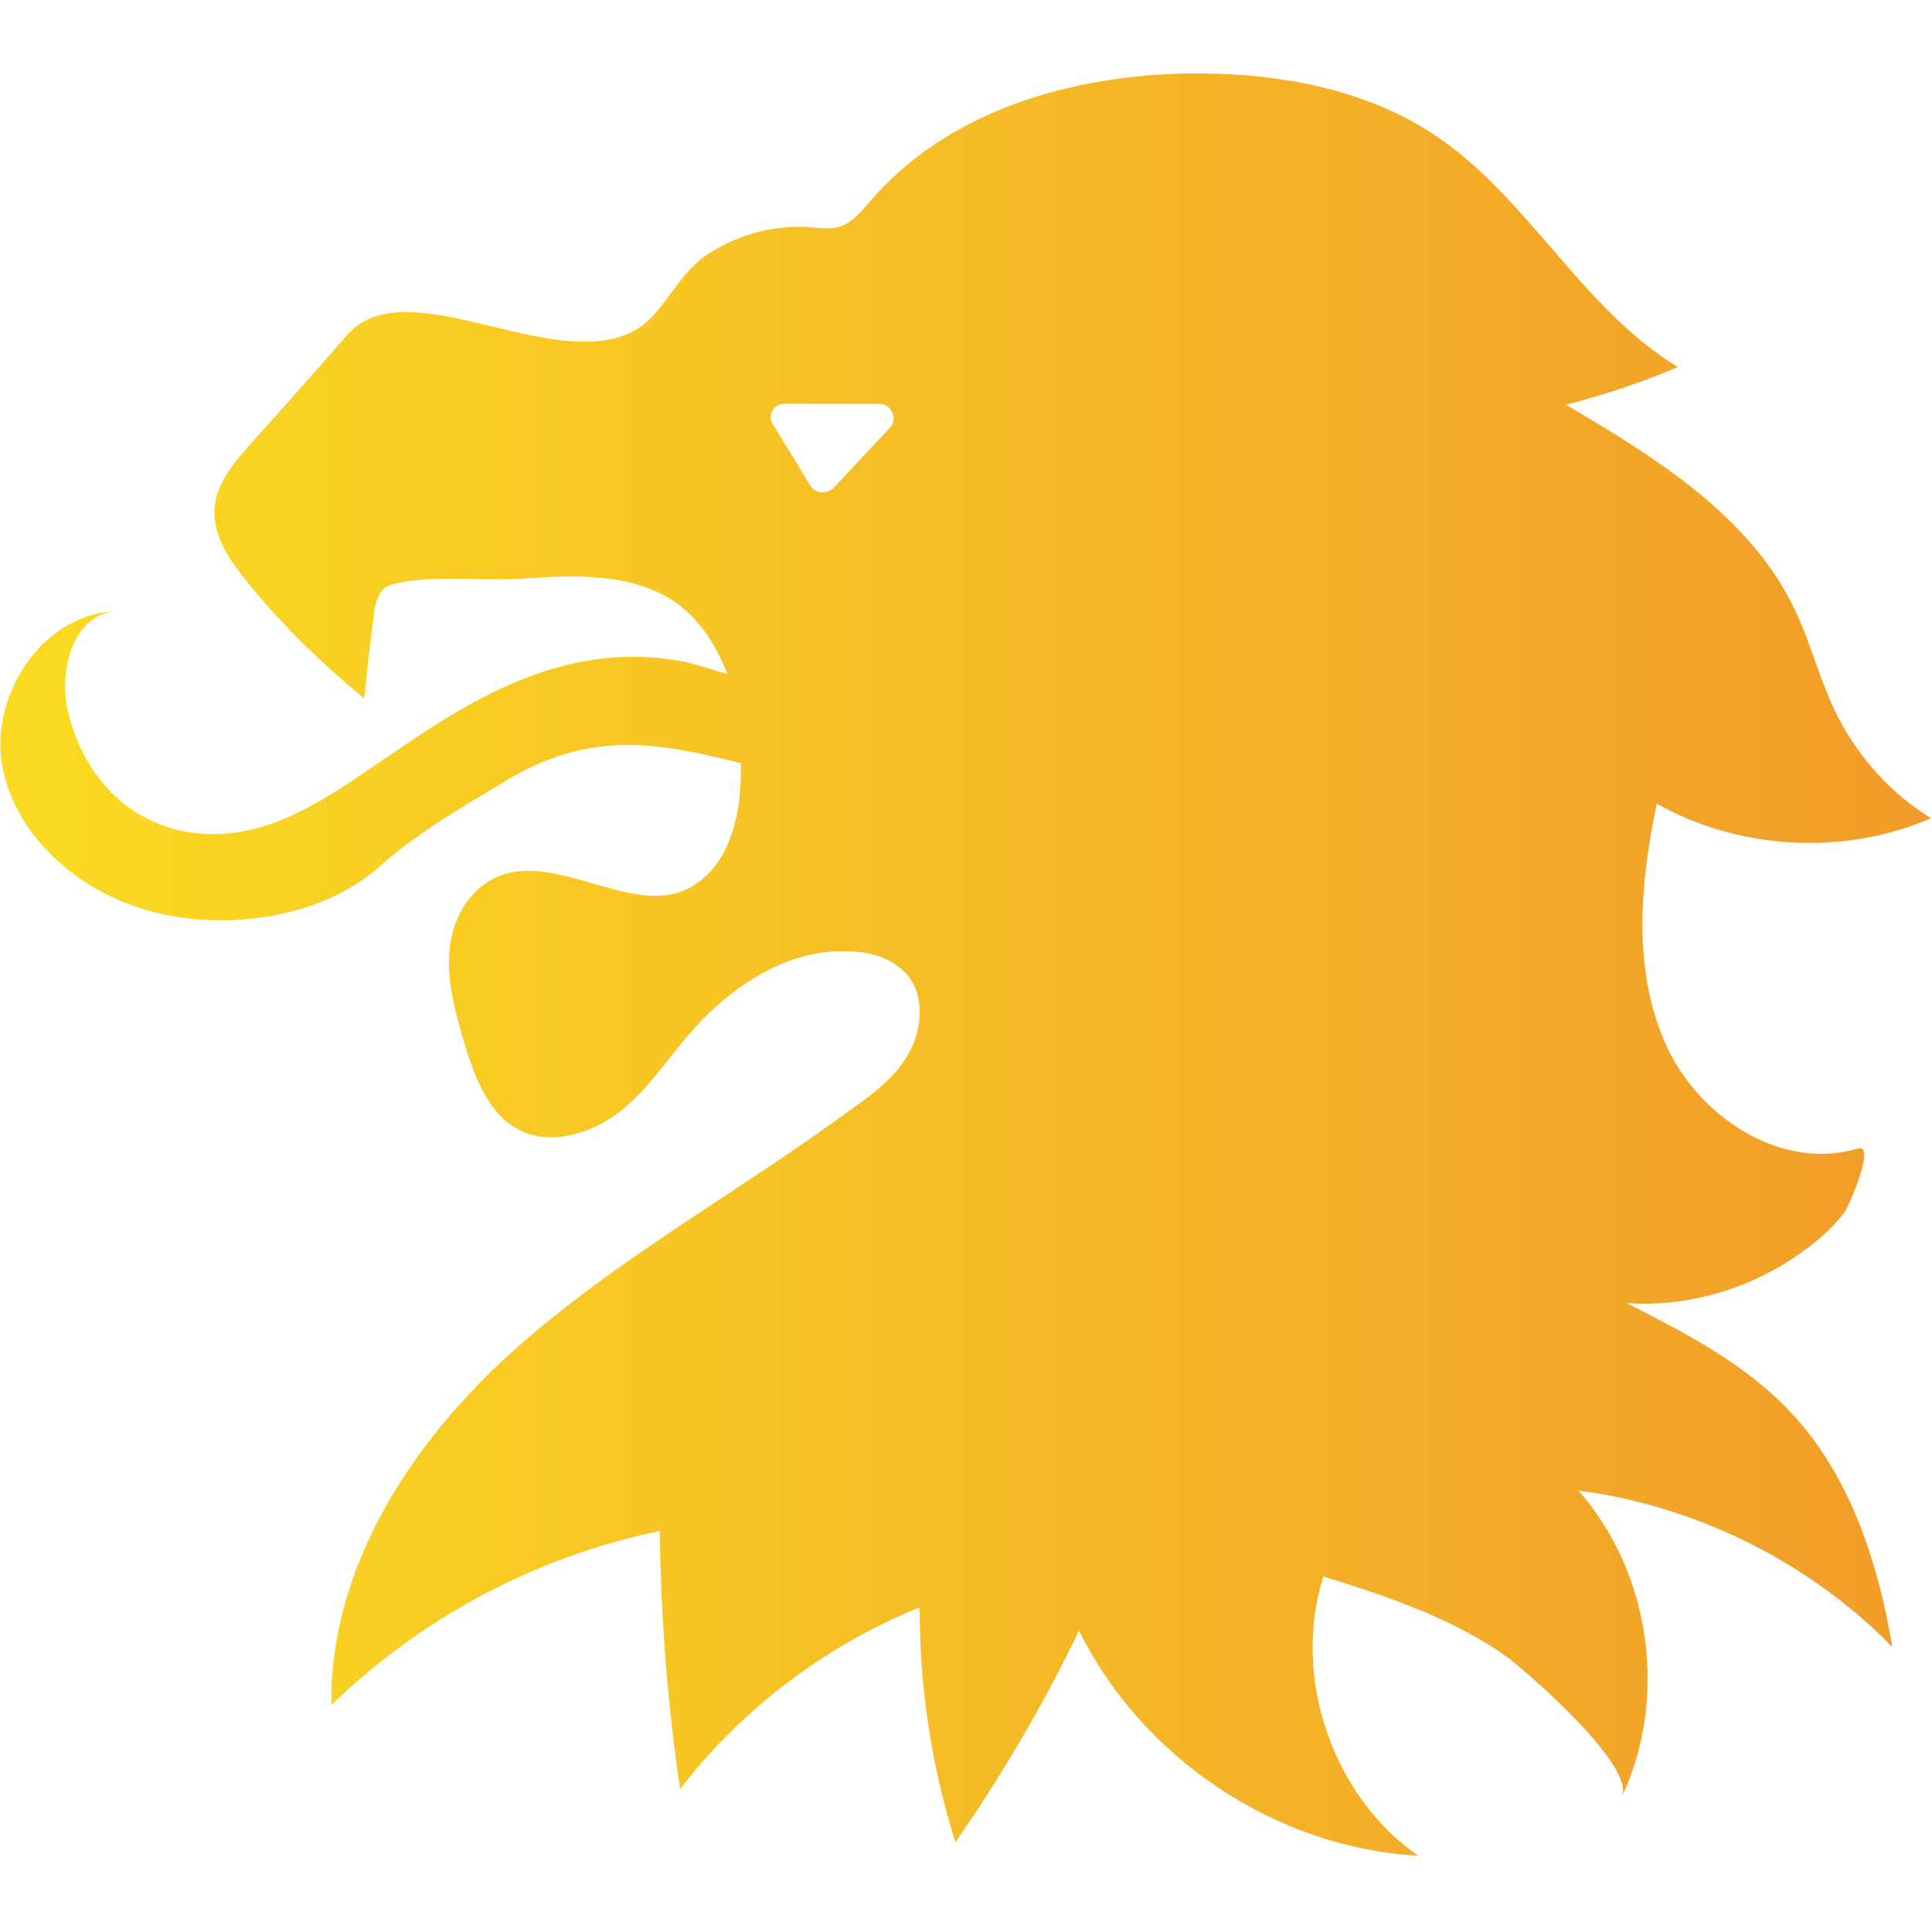
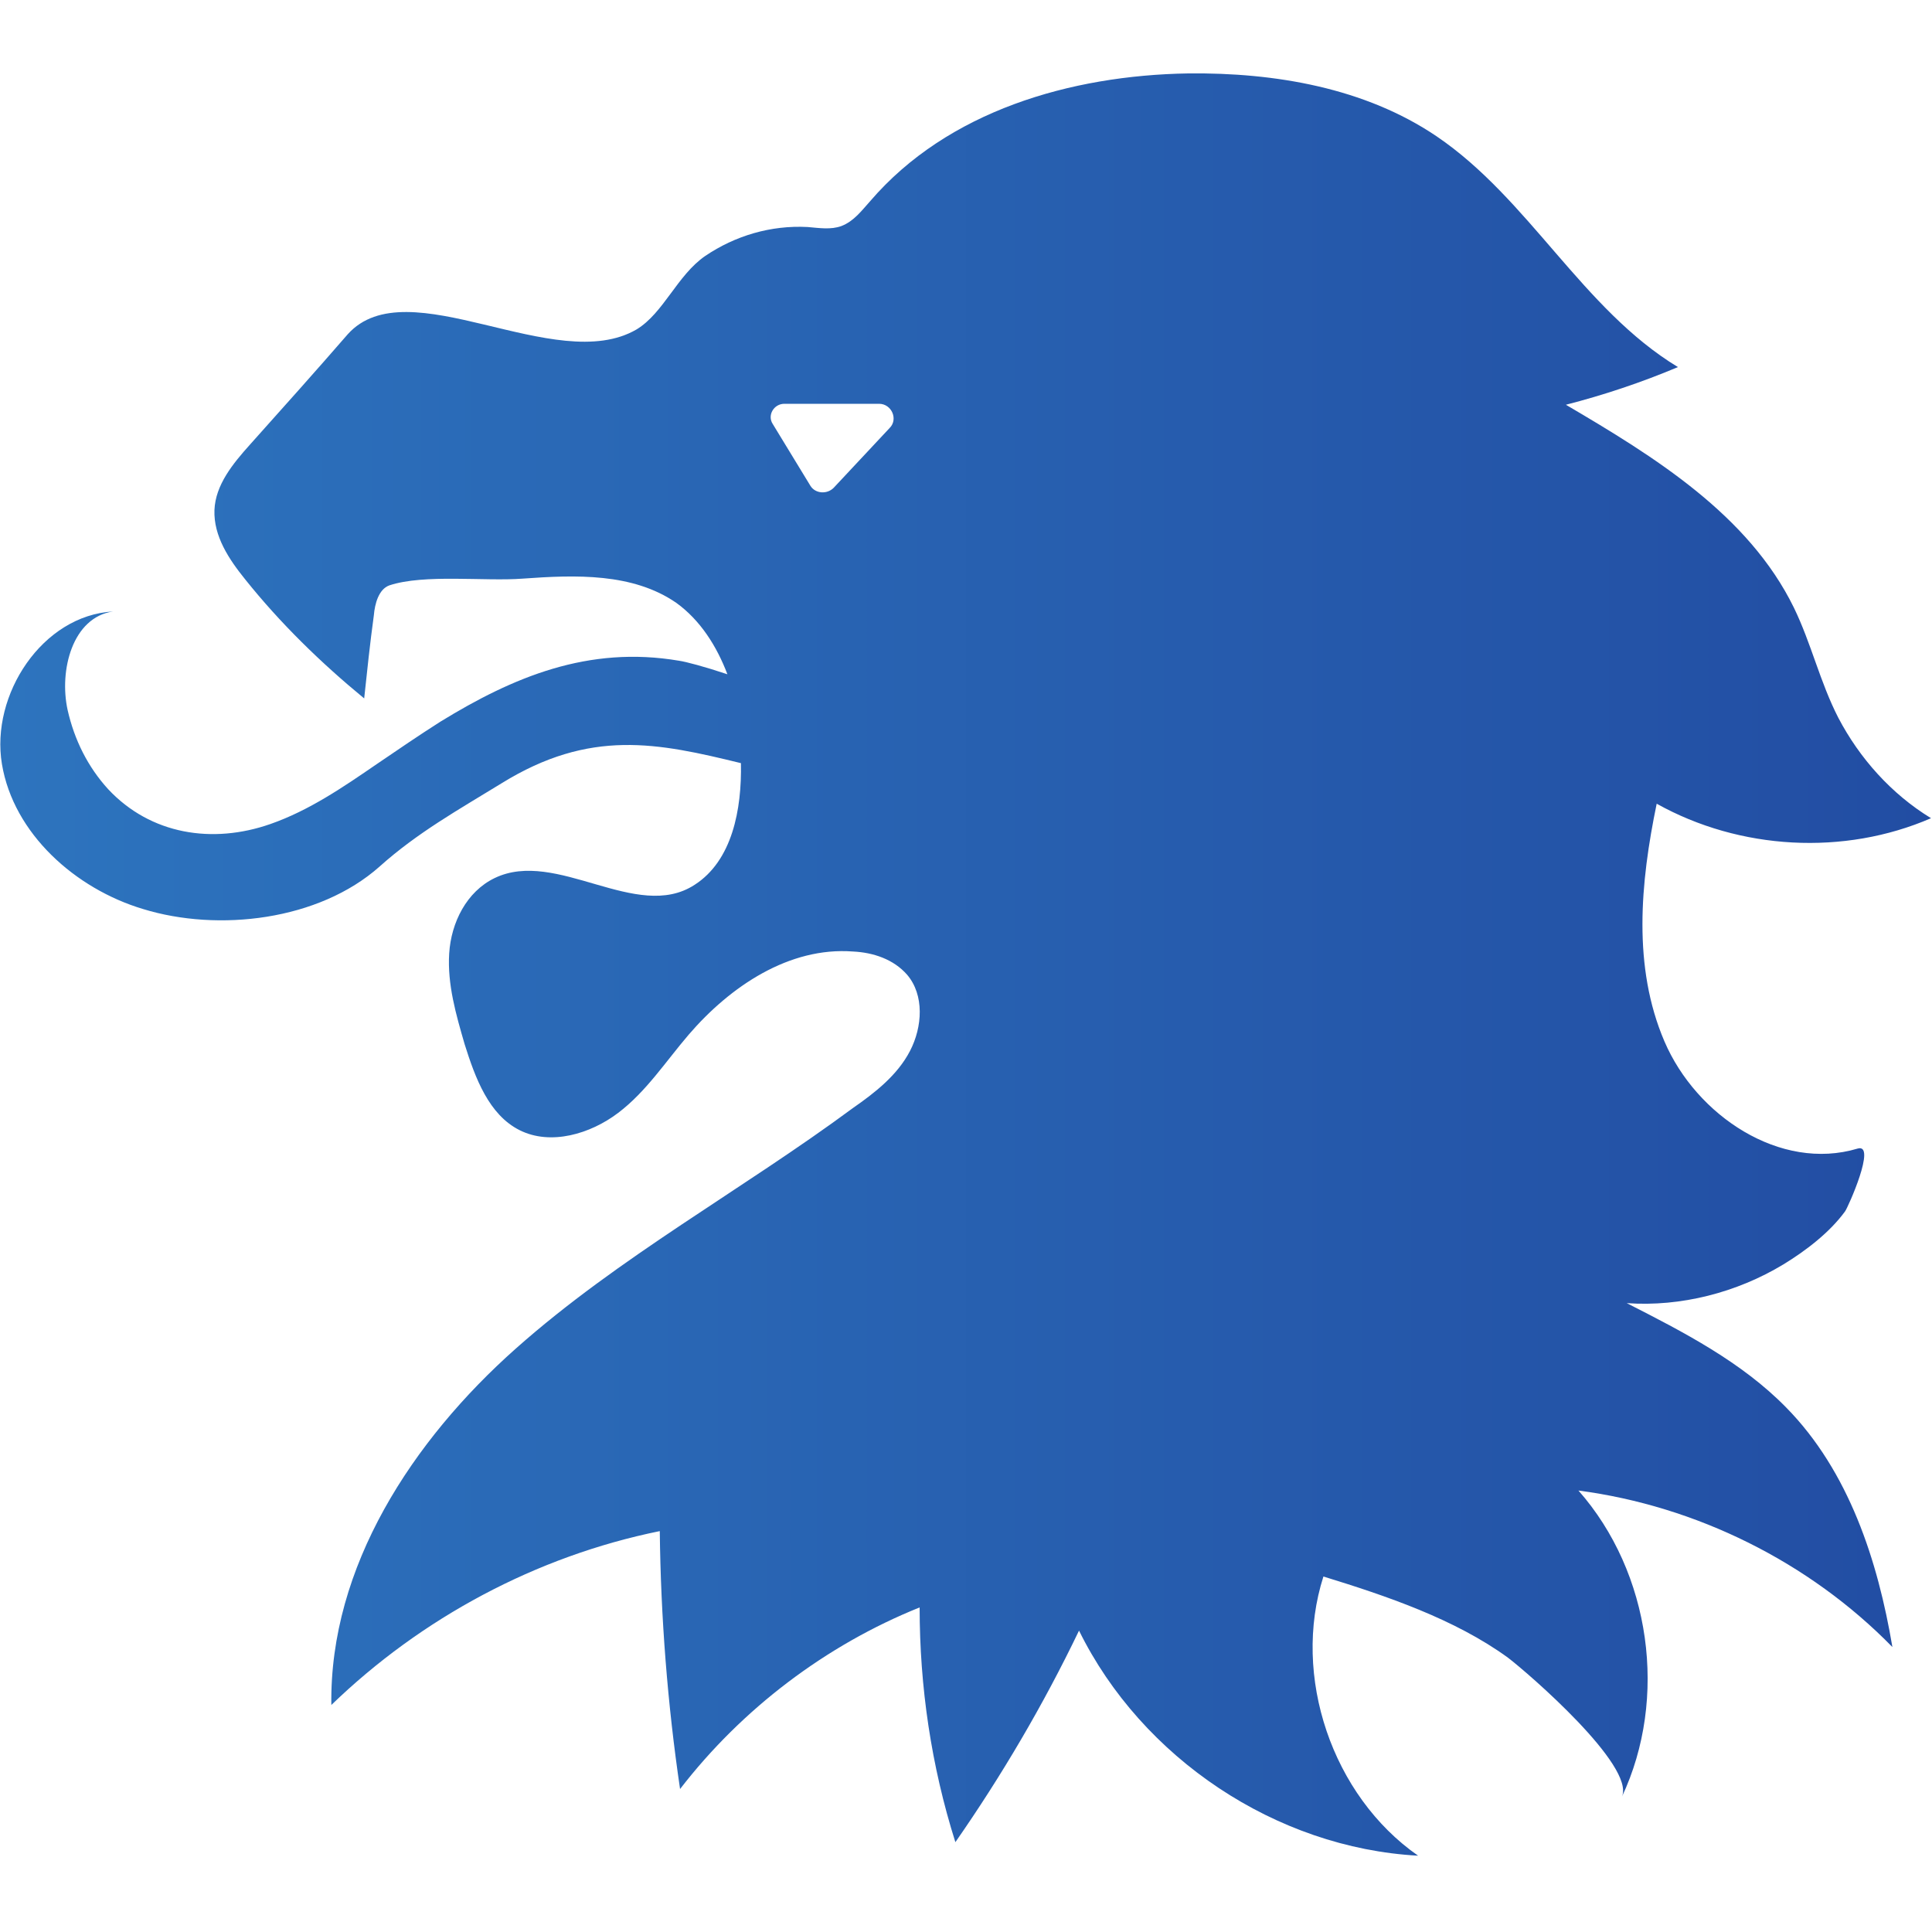
<svg xmlns="http://www.w3.org/2000/svg" version="1.1" id="Layer_1" x="0px" y="0px" viewBox="0 0 200 200" style="enable-background:new 0 0 200 200;" xml:space="preserve">
  <style type="text/css">
	.st0{fill:url(#SVGID_1_);}
</style>
-   <linearGradient id="SVGID_1_" gradientUnits="userSpaceOnUse" x1="1.360237e-03" y1="99.999" x2="200" y2="99.999">
-     <stop offset="0" style="stop-color:#FADB21" />
-     <stop offset="1" style="stop-color:#F19C29" />
+   <linearGradient id="SVGID_1_" gradientUnits="userSpaceOnUse" x1="3.264897e-02" y1="102.152" x2="199.9" y2="102.152" gradientTransform="matrix(1 0 0 -1 0 202)">
+     <stop offset="0" style="stop-color:#2D74BE" />
+     <stop offset="1" style="stop-color:#224DA3" />
  </linearGradient>
-   <path class="st0" d="M184.9,145.7c-4.6-4.7-10.6-7.8-16.5-10.8c5.6,0.4,11.4-1.1,16.2-4c2.3-1.4,4.8-3.3,6.4-5.5  c0.3-0.4,3.3-7.1,1.3-6.5c-8,2.4-16.7-3.4-20-11.1s-2.5-16.4-0.8-24.6c8.6,4.8,19.4,5.4,28.4,1.5c-4.1-2.5-7.4-6.2-9.6-10.4  c-1.9-3.7-2.8-7.7-4.6-11.4c-4.7-9.6-14.4-15.6-23.6-21c3.9-1,7.8-2.3,11.6-3.9c-9.9-6-15.4-17.4-25-23.9c-7.4-5-16.7-6.6-25.7-6.5  c-12.2,0.2-24.9,3.9-32.9,13.2c-0.9,1-1.7,2.1-3,2.6c-1.1,0.4-2.3,0.2-3.5,0.1c-3.8-0.2-7.5,0.9-10.6,3c-2.9,2-4.3,5.9-7.1,7.6  c-8.4,4.9-23.7-6.4-29.9,0.5c-3.3,3.8-6.7,7.6-10.1,11.4c-1.8,2-3.6,4.2-3.7,6.8c-0.1,2.7,1.5,5.1,3.2,7.2  c3.6,4.5,7.8,8.6,12.3,12.3c0.3-2.8,0.6-5.7,1-8.6c0.1-1.2,0.5-2.7,1.6-3.1c3.6-1.2,9.9-0.4,13.8-0.7c5.5-0.4,11.4-0.6,15.9,2.5  c2.5,1.8,4.2,4.5,5.3,7.4c-2.4-0.8-4.3-1.3-5-1.4c-9.4-1.6-17.2,1.7-24.7,6.3c-2.2,1.4-4.4,2.9-6.6,4.4c-3.5,2.4-7,4.8-11,6.2  c-6,2.1-12.4,1.1-16.8-3.6c-2.1-2.3-3.5-5.1-4.2-8.2c-0.9-4.1,0.5-9.6,4.7-10.2C4.4,63.7-1,71.9,0.2,79.1c1.2,7.2,7.6,12.9,14.6,15  c7.8,2.4,18.2,1.2,24.5-4.4c3.9-3.5,8.2-5.9,12.6-8.6c9.2-5.7,16.2-4.2,24.8-2.1c0.1,4.8-0.9,10.1-4.8,12.6  c-6,3.9-14.3-3.8-20.7-0.7c-2.9,1.4-4.5,4.6-4.7,7.8c-0.2,3.2,0.7,6.3,1.6,9.4c1.1,3.5,2.5,7.3,5.7,8.9c3.2,1.6,7.3,0.4,10.2-1.8  c2.9-2.2,4.9-5.3,7.3-8.1c4.3-5,10.4-9.1,17-8.6c2.1,0.1,4.2,0.8,5.6,2.4c1.8,2.1,1.6,5.4,0.3,7.9s-3.6,4.3-5.9,5.9  c-11.5,8.5-24.2,15.4-34.9,24.9s-19.3,22.6-19.1,36.9c9.3-9,21.2-15.4,34-18c0.1,8.9,0.8,17.9,2.1,26.7c6.4-8.3,15.1-14.9,24.8-18.8  c0,8.2,1.2,16.4,3.7,24.3c4.8-6.9,9.1-14.2,12.8-21.9c6.5,13.2,20.4,22.5,35.1,23.3c-8.9-6.2-13.1-18.6-9.8-28.9  c6.5,2,13.6,4.4,19.1,8.4c2.1,1.6,13.2,11.2,11.8,14.4c4.8-10.2,3-23.2-4.5-31.7c12.2,1.6,23.9,7.4,32.5,16.2  C194.4,161.6,191.4,152.3,184.9,145.7z M92.1,44.3l-5.8,6.2c-0.7,0.7-1.9,0.6-2.4-0.2L80,43.9c-0.6-0.9,0.1-2.1,1.2-2.1H91  C92.3,41.8,93,43.4,92.1,44.3z" />
+   <path class="st0" d="M184.9,145.7c-4.6-4.7-10.6-7.8-16.5-10.8c5.6,0.4,11.4-1.1,16.2-4c2.3-1.4,4.8-3.3,6.4-5.5  c0.3-0.4,3.3-7.1,1.3-6.5c-8,2.4-16.7-3.4-20-11.1s-2.5-16.4-0.8-24.6c8.6,4.8,19.4,5.4,28.4,1.5c-4.1-2.5-7.4-6.2-9.6-10.4  c-1.9-3.7-2.8-7.7-4.6-11.4c-4.7-9.6-14.4-15.6-23.6-21c3.9-1,7.8-2.3,11.6-3.9c-9.9-6-15.4-17.4-25-23.9c-7.4-5-16.7-6.6-25.7-6.5  c-12.2,0.2-24.9,3.9-32.9,13.2c-0.9,1-1.7,2.1-3,2.6c-1.1,0.4-2.3,0.2-3.5,0.1c-3.8-0.2-7.5,0.9-10.6,3c-2.9,2-4.3,5.9-7.1,7.6  C57.5,39,42.2,27.7,36,34.6c-3.3,3.8-6.7,7.6-10.1,11.4c-1.8,2-3.6,4.2-3.7,6.8c-0.1,2.7,1.5,5.1,3.2,7.2c3.6,4.5,7.8,8.6,12.3,12.3  c0.3-2.8,0.6-5.7,1-8.6c0.1-1.2,0.5-2.7,1.6-3.1c3.6-1.2,9.9-0.4,13.8-0.7c5.5-0.4,11.4-0.6,15.9,2.5c2.5,1.8,4.2,4.5,5.3,7.4  c-2.4-0.8-4.3-1.3-5-1.4c-9.4-1.6-17.2,1.7-24.7,6.3c-2.2,1.4-4.4,2.9-6.6,4.4c-3.5,2.4-7,4.8-11,6.2c-6,2.1-12.4,1.1-16.8-3.6  c-2.1-2.3-3.5-5.1-4.2-8.2c-0.9-4.1,0.5-9.6,4.7-10.2C4.4,63.7-1,71.9,0.2,79.1s7.6,12.9,14.6,15c7.8,2.4,18.2,1.2,24.5-4.4  c3.9-3.5,8.2-5.9,12.6-8.6c9.2-5.7,16.2-4.2,24.8-2.1c0.1,4.8-0.9,10.1-4.8,12.6c-6,3.9-14.3-3.8-20.7-0.7c-2.9,1.4-4.5,4.6-4.7,7.8  c-0.2,3.2,0.7,6.3,1.6,9.4c1.1,3.5,2.5,7.3,5.7,8.9s7.3,0.4,10.2-1.8c2.9-2.2,4.9-5.3,7.3-8.1c4.3-5,10.4-9.1,17-8.6  c2.1,0.1,4.2,0.8,5.6,2.4c1.8,2.1,1.6,5.4,0.3,7.9s-3.6,4.3-5.9,5.9c-11.5,8.5-24.2,15.4-34.9,24.9s-19.3,22.6-19.1,36.9  c9.3-9,21.2-15.4,34-18c0.1,8.9,0.8,17.9,2.1,26.7c6.4-8.3,15.1-14.9,24.8-18.8c0,8.2,1.2,16.4,3.7,24.3c4.8-6.9,9.1-14.2,12.8-21.9  c6.5,13.2,20.4,22.5,35.1,23.3c-8.9-6.2-13.1-18.6-9.8-28.9c6.5,2,13.6,4.4,19.1,8.4c2.1,1.6,13.2,11.2,11.8,14.4  c4.8-10.2,3-23.2-4.5-31.7c12.2,1.6,23.9,7.4,32.5,16.2C194.4,161.6,191.4,152.3,184.9,145.7z M92.1,44.3l-5.8,6.2  c-0.7,0.7-1.9,0.6-2.4-0.2L80,43.9c-0.6-0.9,0.1-2.1,1.2-2.1H91C92.3,41.8,93,43.4,92.1,44.3z" />
</svg>
